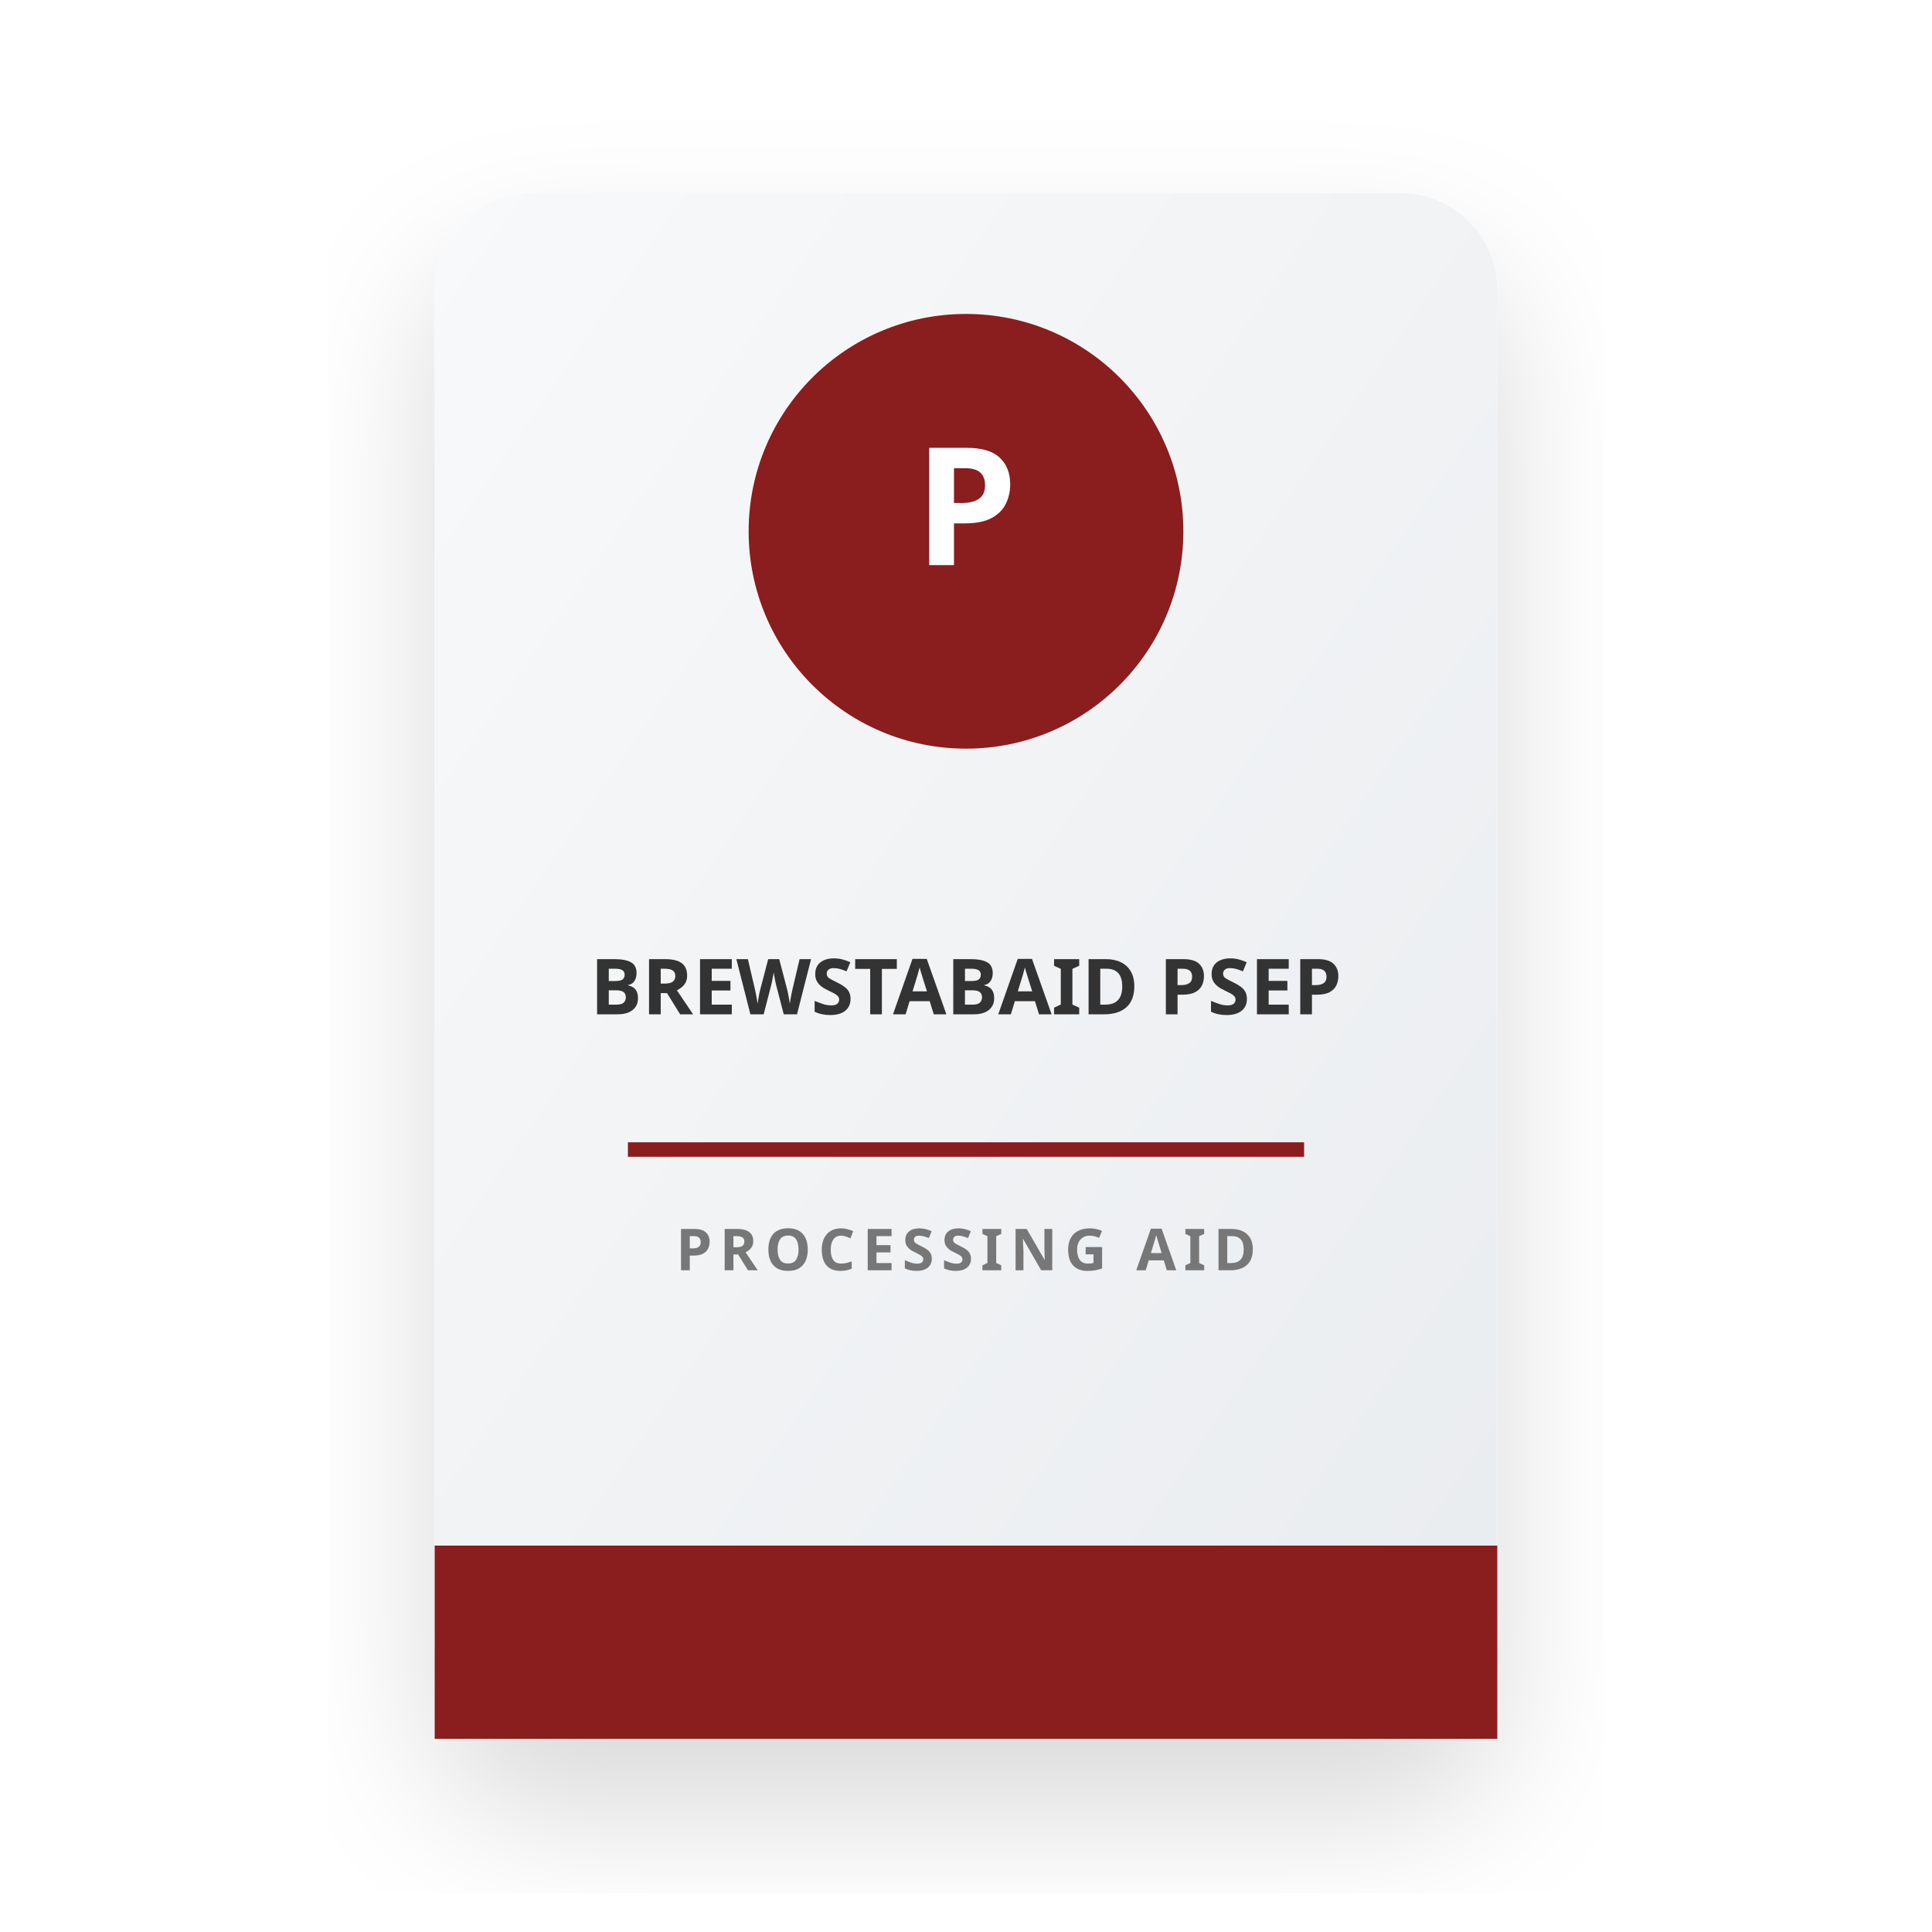
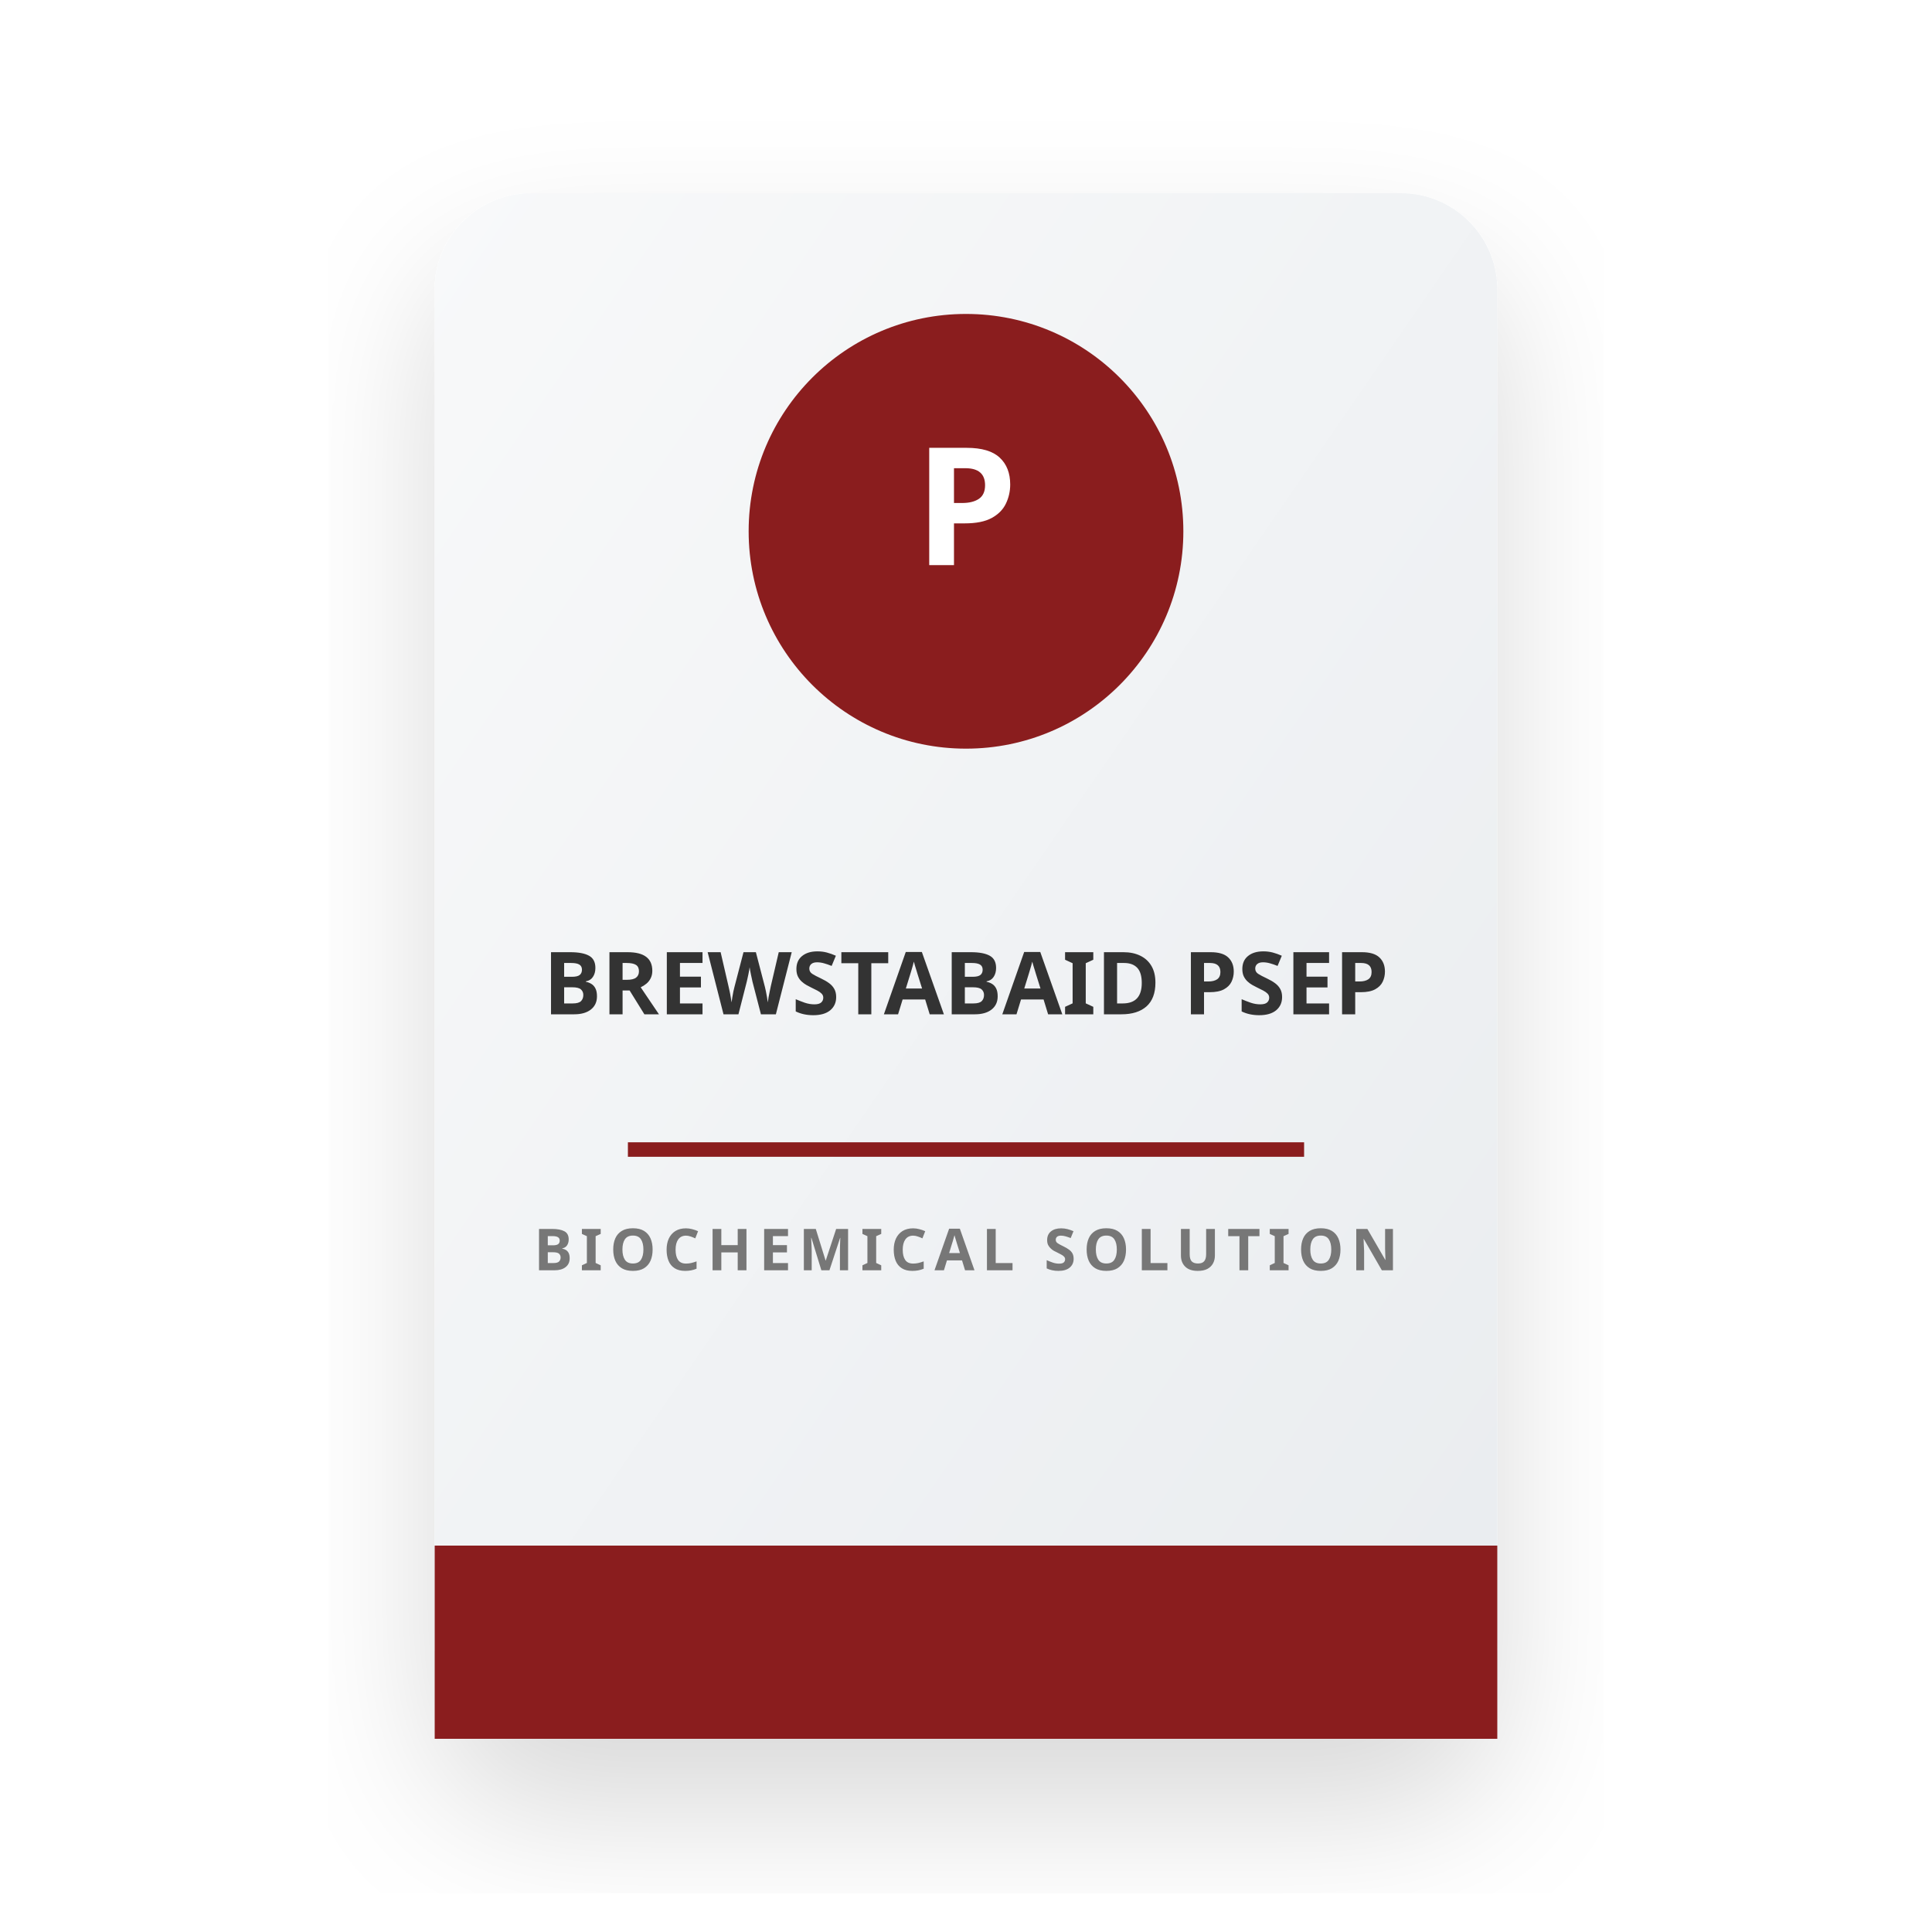
<svg xmlns="http://www.w3.org/2000/svg" width="400" height="400" viewBox="0 0 400 400">
  <defs>
    <linearGradient id="grad" x1="0%" y1="0%" x2="100%" y2="100%">
      <stop offset="0%" style="stop-color:#f8f9fa;stop-opacity:1" />
      <stop offset="100%" style="stop-color:#e9ecef;stop-opacity:1" />
    </linearGradient>
    <filter id="shadow">
      <feDropShadow dx="0" dy="15" stdDeviation="15" flood-opacity="0.15" />
    </filter>
  </defs>
  <rect width="400" height="400" fill="#ffffff" />
  <rect x="90" y="40" width="220" height="320" rx="20" ry="20" fill="url(#grad)" filter="url(#shadow)" />
  <rect x="90" y="320" width="220" height="40" rx="0" ry="0" fill="#8a1d1e" />
  <circle cx="200" cy="110" r="45" fill="#8a1d1e" />
  <text x="200" y="117" font-family="sans-serif" font-weight="bold" font-size="34" fill="#ffffff" text-anchor="middle">P</text>
-   <text x="200" y="210" font-family="sans-serif" font-weight="bold" font-size="16" fill="#333333" text-anchor="middle">BREWSTABAID PSEP</text>
+   <text x="200" y="210" font-family="sans-serif" font-weight="bold" font-size="18" fill="#333333" text-anchor="middle">BREWSTABAID PSEP</text>
  <line x1="130" y1="238" x2="270" y2="238" stroke="#8a1d1e" stroke-width="3" />
-   <text x="200" y="263" font-family="sans-serif" font-weight="bold" font-size="12" fill="#777777" text-anchor="middle" letter-spacing="1.5">PROCESSING AID</text>
+   <text x="200" y="263" font-family="sans-serif" font-weight="bold" font-size="12" fill="#777777" text-anchor="middle" letter-spacing="1.5">BIOCHEMICAL SOLUTION</text>
</svg>
